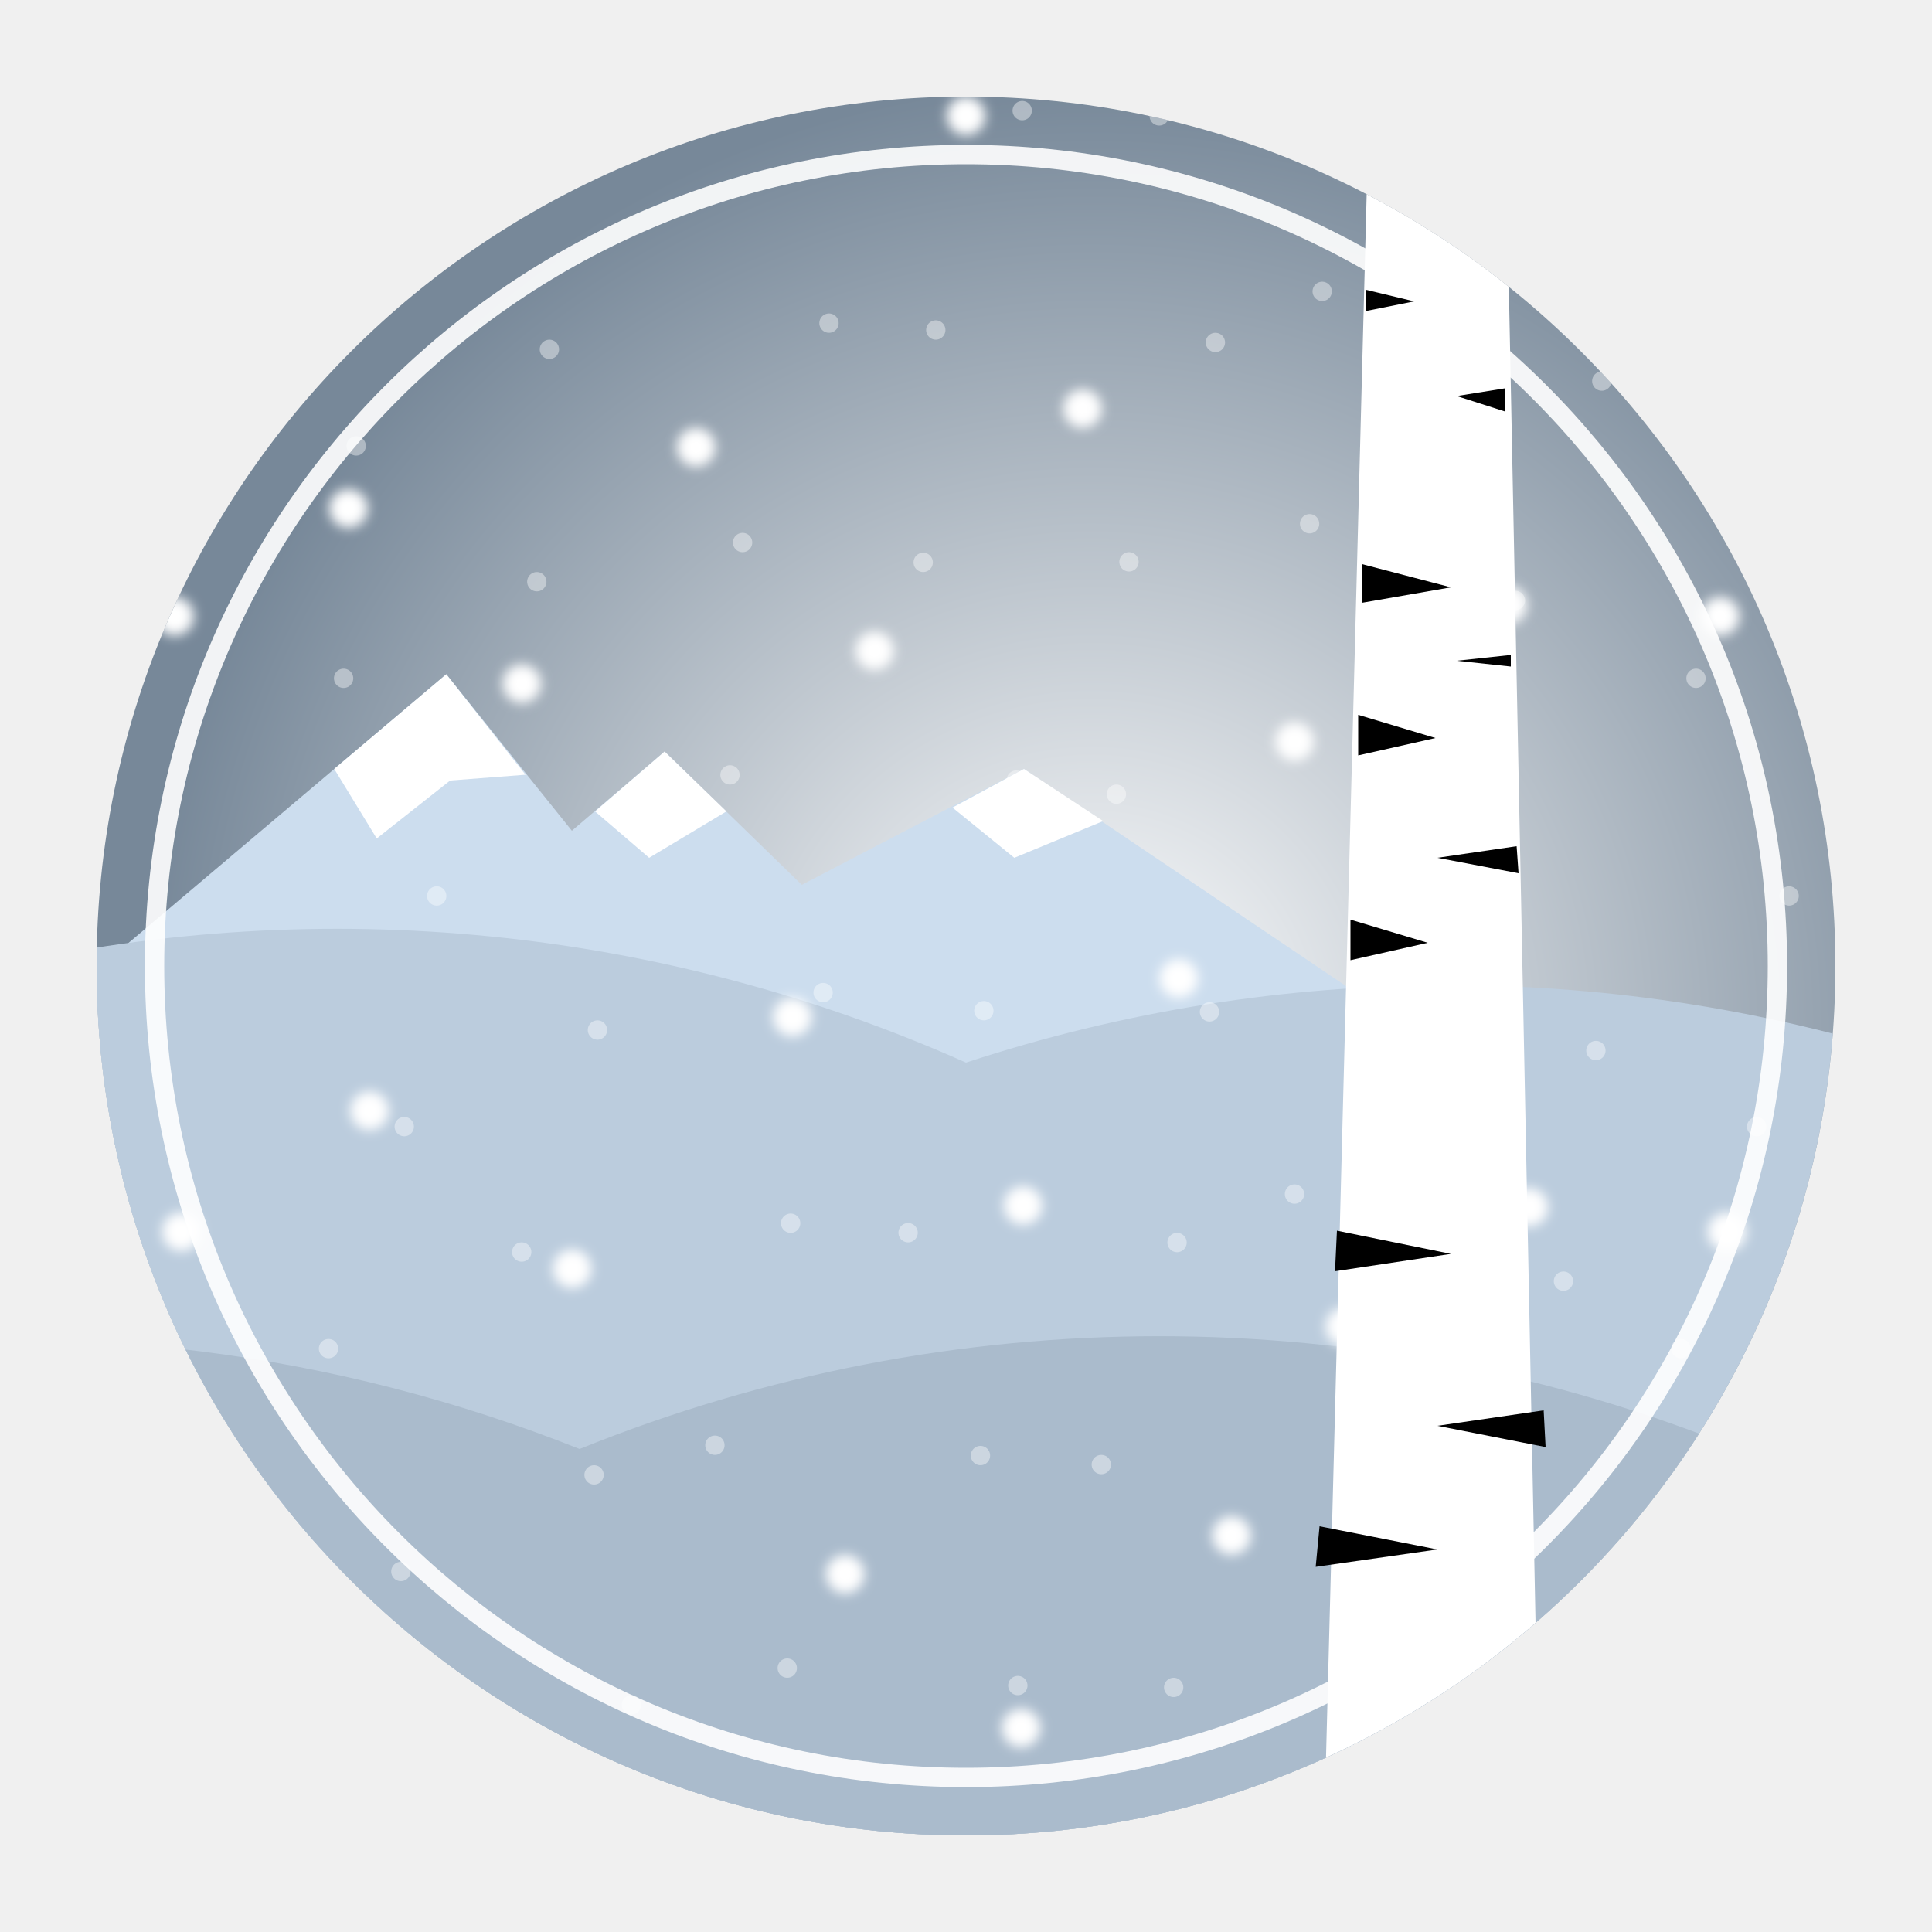
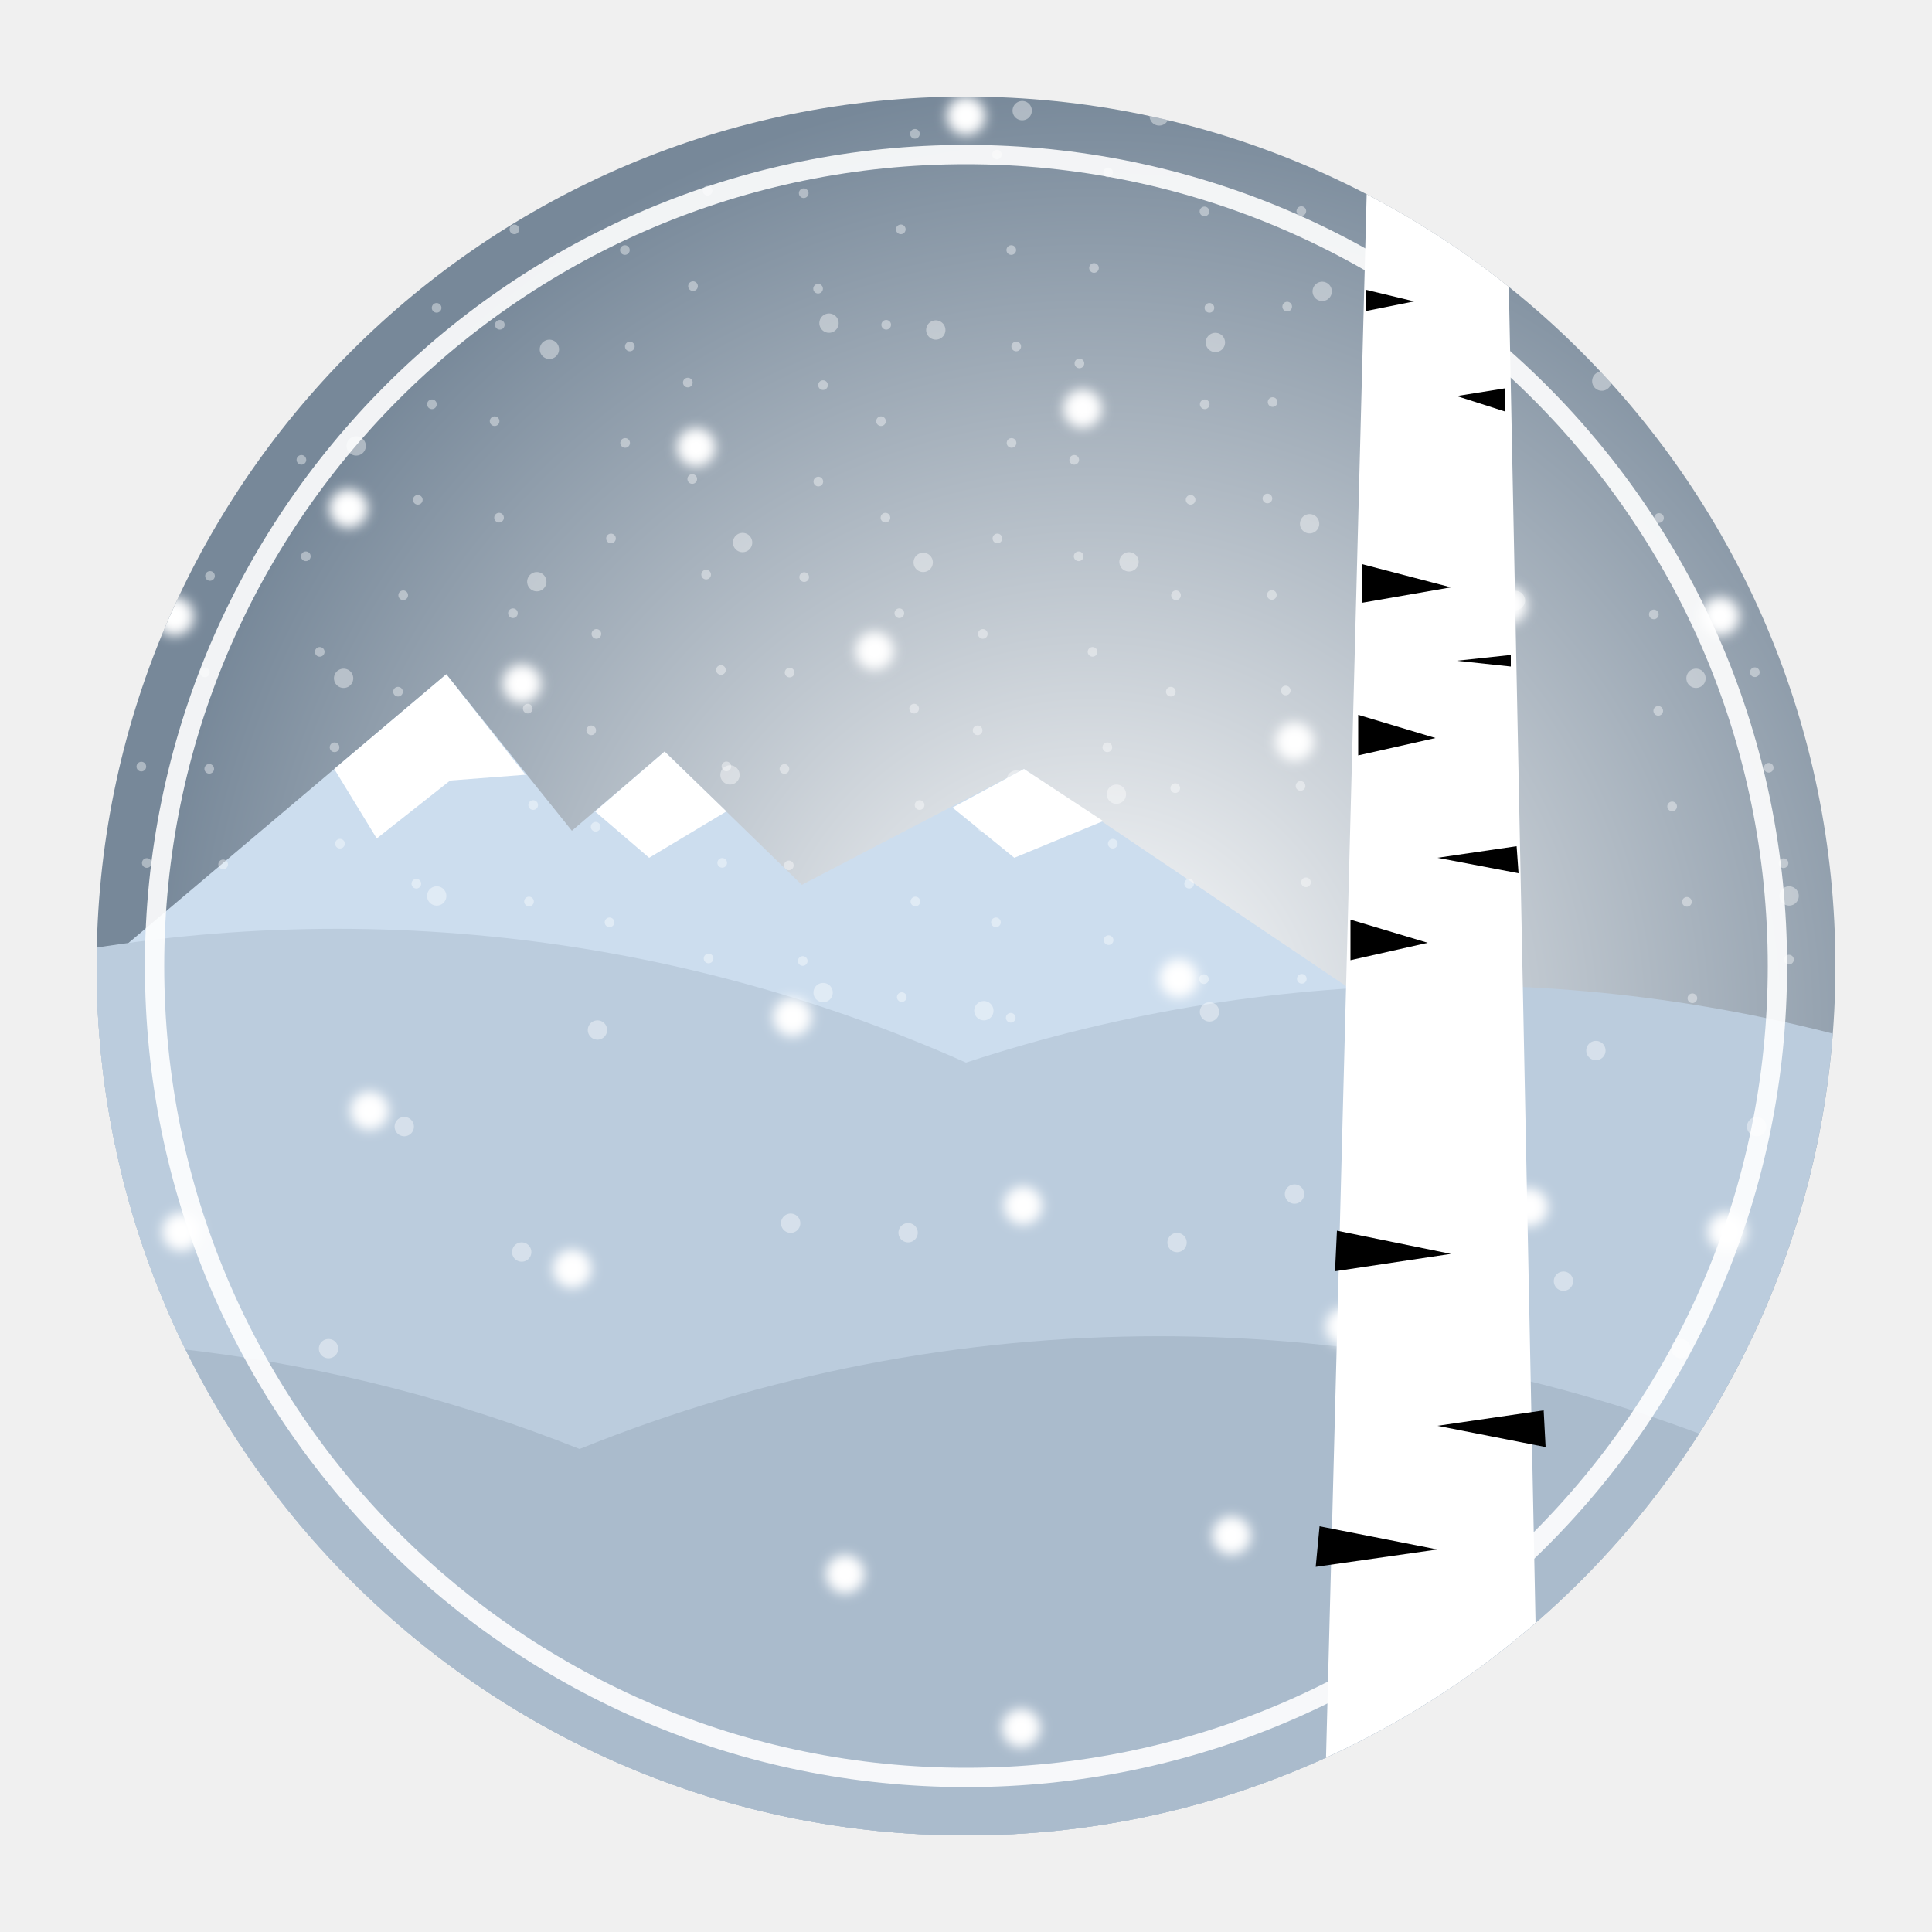
<svg xmlns="http://www.w3.org/2000/svg" id="maks" viewBox="0 0 1000 1000">
  <defs>
-     <clipPath id="clip-path">
+     <clipPath id="clip-mask">
      <circle cx="500" cy="500" r="450" />
    </clipPath>
-     <radialGradient id="sky" cx="565" cy="533" r="491" gradientUnits="userSpaceOnUse">
+     <radialGradient id="sky-gradient" cx="565" cy="533" r="491" gradientUnits="userSpaceOnUse">
      <stop offset="0" stop-color="#fff" />
      <stop offset="1" stop-color="#789" />
    </radialGradient>
    <filter id="blur-frontflakes" x="-50%" y="-50%" width="200%" height="200%">
      <feGaussianBlur in="SourceGraphic" stdDeviation="3" />
    </filter>
  </defs>
-   <g clip-path="url(#clip-path)">
-     <rect id="sky" fill="url(#sky)" width="1000" height="1000" />
-     <path fill="#cde" d="M231,349l65,81l48,-41l71,69l115,-60l178,120l0,334l-708,-6l-2,-300l233,-197z" />
-     <path fill="#fff" d="M173 398 L195 434 L233 404 L272 401 L231 349 L173 398 Z M308 420 L336 444 L376 420 L344 389 L308 420 Z M493 418 L525 444 L571 425 L530 398 L493 418 Z" />
-     <path fill="#bcd" d="M 0 500 a 800 800 0 0 1 500 50 a 800 800 0 0 1 500 0v1000 h-1000z" />
-     <path fill="#abc" d="M -100 700 a 800 800 0 0 1 400 50 a 800 800 0 0 1 600 0v1000 h-1000z" />
-     <path d="m 100 0 q 60 100 0 200 t0 200 0 200 0 200 0 200         M 200 -50 q 60 100 0 200 t0 200 0 200 0 200 0 200         M 300 50 q 60 100 0 200 t0 200 0 200 0 200 0 200         M 400 -60 q 60 100 0 200 t0 200 0 200 0 200 0 200         M 500 60 q 60 100 0 200 t0 200 0 200 0 200 0 200         M 600 -80 q 60 100 0 200 t0 200 0 200 0 200 0 200         M 700 80 q 60 100 0 200 t0 200 0 200 0 200 0 200         M 800 0 q 60 100 0 200 t0 200 0 200 0 200 0 200         M 900 0 q 60 100 0 200 t0 200 0 200 0 200 0 200" stroke="#fff" stroke-width="10" stroke-linecap="round" stroke-dasharray="0 123" fill="none" transform="translate(100 0)" opacity="0.4">
+   <g clip-path="url(#clip-mask)">
+     <rect id="sky-background" fill="url(#sky-gradient)" width="1000" height="1000" />
+     <path id="mountain-ridge" fill="#cde" d="M231,349l65,81l48,-41l71,69l115,-60l178,120l0,334l-708,-6l-2,-300l233,-197z" />
+     <path id="snow-patches" fill="#fff" d="M173 398 L195 434 L233 404 L272 401 L231 349 L173 398 Z M308 420 L336 444 L376 420 L344 389 L308 420 Z M493 418 L525 444 L571 425 L530 398 L493 418 Z" />
+     <path id="snowflakes-back" d="m 100 0 q 20 100 0 200 t0 200 0 200 0 200               M 150 -50 q 20 100 0 200 t0 200 0 200 0 200               M 200 50 q 20 100 0 200 t0 200 0 200 0 200               M 250 -60 q 20 100 0 200 t0 200 0 200 0 200               M 300 60 q 20 100 0 200 t0 200 0 200 0 200               M 350 -80 q 20 100 0 200 t0 200 0 200 0 200               M 400 80 q 20 100 0 200 t0 200 0 200 0 200               M 450 -100 q 20 100 0 200 t0 200 0 200 0 200               M 500 100 q 20 100 0 200 t0 200 0 200 0 200               M 550 -80 q 20 100 0 200 t0 200 0 200 0 200               M 600 80 q 20 100 0 200 t0 200 0 200 0 200               M 650 -60 q 20 100 0 200 t0 200 0 200 0 200               M 700 60 q 20 100 0 200 t0 200 0 200 0 200               M 750 -40 q 20 100 0 200 t0 200 0 200 0 200               M 800 40 q 20 100 0 200 t0 200 0 200 0 200               M 850 -20 q 20 100 0 200 t0 200 0 200 0 200               M 950 20 q 20 100 0 200 t0 200 0 200 0 200               M 1000 0 q 20 100 0 200 t0 200 0 200 0 200               " stroke="#fff" stroke-width="5" stroke-linecap="round" stroke-dasharray="0 50" fill="none" transform="translate(-84 0)" opacity="0.4">
+       <animate attributeName="stroke-dashoffset" to="-50" dur="1s" begin="-0.9s" repeatCount="indefinite" />
+     </path>
+     <path id="hill-layer-back" fill="#bcd" d="M 0 500 a 800 800 0 0 1 500 50 a 800 800 0 0 1 500 0v1000 h-1000z" />
+     <path id="snowflakes-back" d="m 100 0 q 60 100 0 200 t0 200 0 200 0 200 0 200              M 200 -50 q 60 100 0 200 t0 200 0 200 0 200 0 200              M 300 50 q 60 100 0 200 t0 200 0 200 0 200 0 200              M 400 -60 q 60 100 0 200 t0 200 0 200 0 200 0 200              M 500 60 q 60 100 0 200 t0 200 0 200 0 200 0 200              M 600 -80 q 60 100 0 200 t0 200 0 200 0 200 0 200              M 700 80 q 60 100 0 200 t0 200 0 200 0 200 0 200              M 800 0 q 60 100 0 200 t0 200 0 200 0 200 0 200              M 900 0 q 60 100 0 200 t0 200 0 200 0 200 0 200" stroke="#fff" stroke-width="10" stroke-linecap="round" stroke-dasharray="0 123" fill="none" transform="translate(100 0)" opacity="0.4">
      <animate attributeName="stroke-dashoffset" to="-123" dur="2s" begin="-0.9s" repeatCount="indefinite" />
    </path>
-     <path fill="#fff" d="m 710 0 l -26 1000 114 0 l -20 -1000" />
-     <path fill="black" d="M 703 370 l40,12l-40,9       M 705,292l46,12l-46,8       M707,150l25,6l-25,5       M699,476l40,12l-40,9       M692,637l59,12t-60,9       M683,790l61,12t-63,9       M800,749l-56,-11t55,-8       M786,452l-42,-8t41,-6       M782,345l-28,-3l28,-3       M779,213l-25,-8l25,-4" />
-     <path d="m 100 0 q 20 100 0 200 t0 200 0 200 0 200 0 200         M 200 -50 q 40 100 0 200 t0 200 0 200 0 200 0 200         M 300 50 q 60 100 0 200 t0 200 0 200 0 200 0 200         M 400 -60 q 80 100 0 200 t0 200 0 200 0 200 0 200         M 500 60 q 100 100 0 200 t0 200 0 200 0 200 0 200         M 600 -80 q 80 100 0 200 t0 200 0 200 0 200 0 200         M 700 80 q 60 100 0 200 t0 200 0 200 0 200 0 200         M 800 0 q 40 100 0 200 t0 200 0 200 0 200 0 200         M 900 0 q 20 100 0 200 t0 200 0 200 0 200 0 200         " stroke="#fff" stroke-width="20" opacity="1" stroke-linecap="round" stroke-dasharray="0 321" fill="none" filter="url(#blur-frontflakes)">
+     <path id="hill-layer-front" fill="#abc" d="M -100 700 a 800 800 0 0 1 400 50 a 800 800 0 0 1 600 0v1000 h-1000z" />
+     <path id="tree-trunk" fill="#fff" d="m 710 0 l -26 1000 114 0 l -20 -1000" />
+     <path id="bark-marks" fill="black" d="M 703 370 l40,12l-40,9       M 705,292l46,12l-46,8       M707,150l25,6l-25,5       M699,476l40,12l-40,9       M692,637l59,12t-60,9       M683,790l61,12t-63,9       M800,749l-56,-11t55,-8       M786,452l-42,-8t41,-6       M782,345l-28,-3l28,-3       M779,213l-25,-8l25,-4" />
+     <path id="snowflakes-font" d="m 100 0 q 20 100 0 200 t0 200 0 200 0 200 0 200              M 200 -50 q 40 100 0 200 t0 200 0 200 0 200 0 200              M 300 50 q 60 100 0 200 t0 200 0 200 0 200 0 200              M 400 -60 q 80 100 0 200 t0 200 0 200 0 200 0 200              M 500 60 q 100 100 0 200 t0 200 0 200 0 200 0 200              M 600 -80 q 80 100 0 200 t0 200 0 200 0 200 0 200              M 700 80 q 60 100 0 200 t0 200 0 200 0 200 0 200              M 800 0 q 40 100 0 200 t0 200 0 200 0 200 0 200              M 900 0 q 20 100 0 200 t0 200 0 200 0 200 0 200" stroke="#fff" stroke-width="20" opacity="1" stroke-linecap="round" stroke-dasharray="0 321" fill="none" filter="url(#blur-frontflakes)">
      <animate attributeName="stroke-dashoffset" to="-321" dur="3s" repeatCount="indefinite" />
    </path>
  </g>
-   <circle cx="500" cy="500" r="420" stroke="#fff" stroke-width="10" opacity="0.9" fill="none" />
+   <circle id="circle-outline" cx="500" cy="500" r="420" stroke="#fff" stroke-width="10" opacity="0.9" fill="none" />
</svg>
